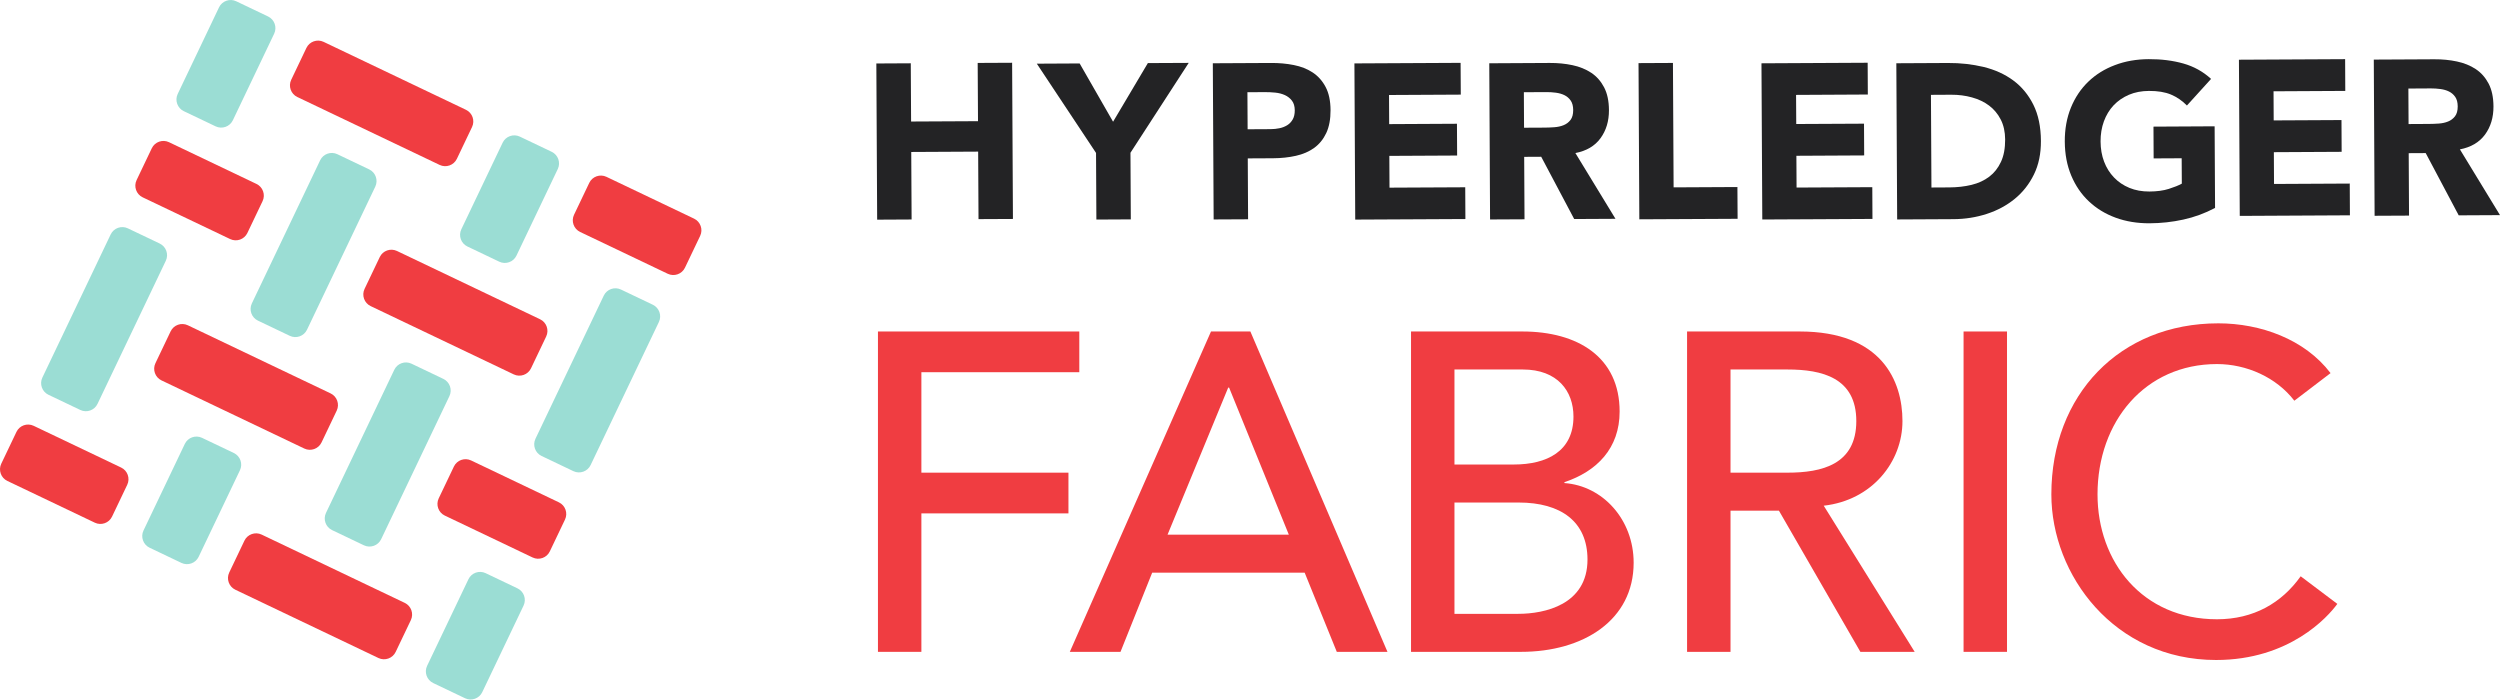
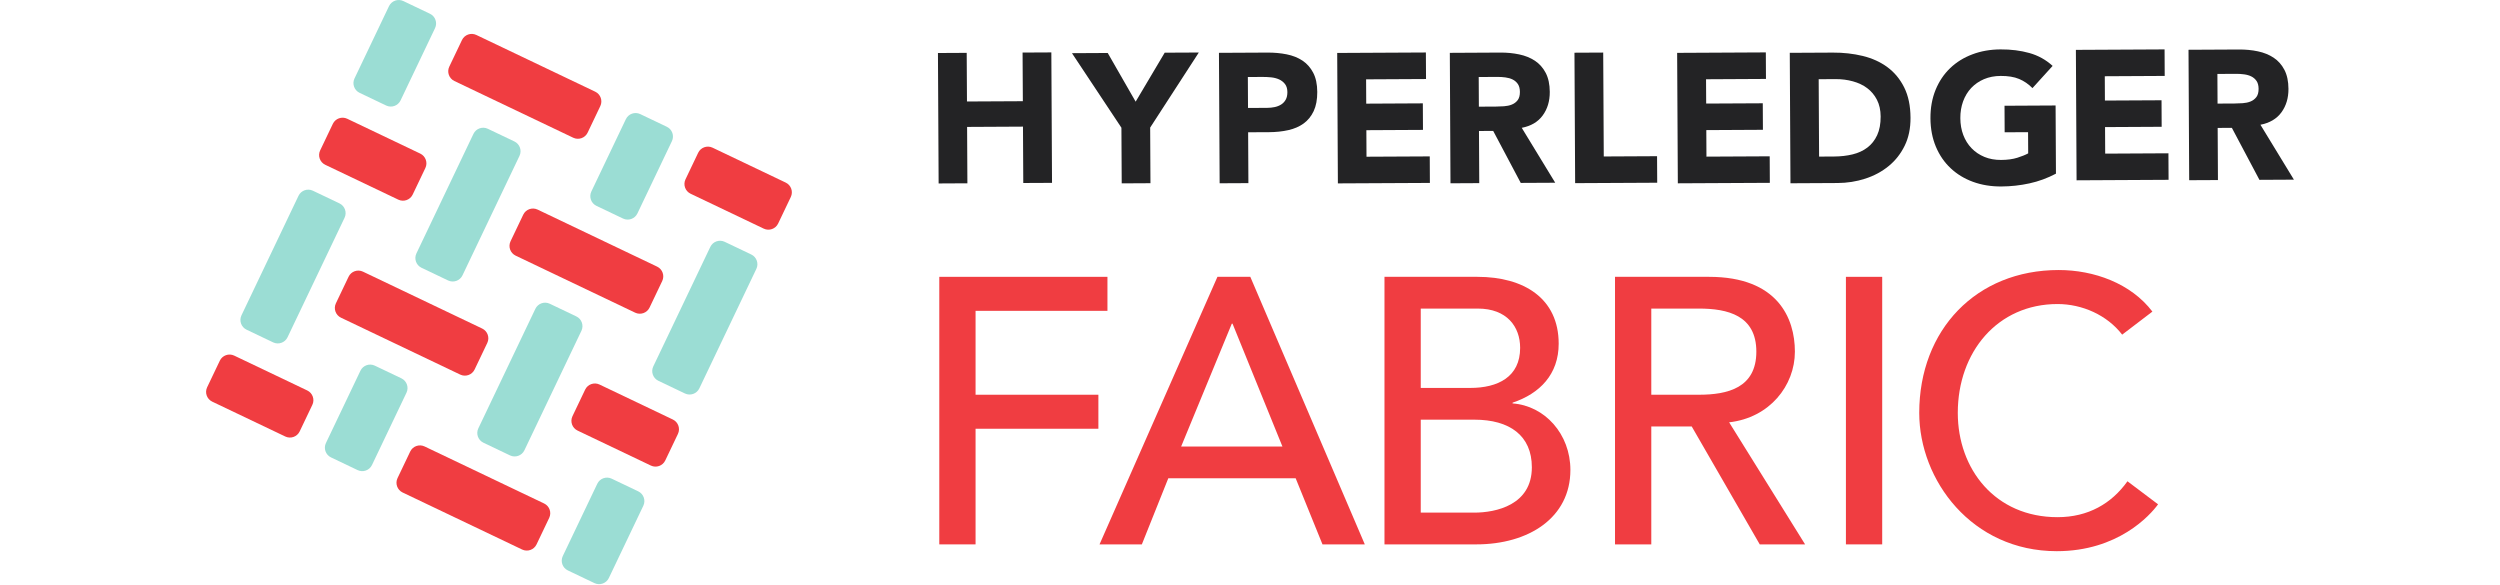
- <svg xmlns="http://www.w3.org/2000/svg" viewBox="0 0 433.547 121.307" height="121.307" width="433.547" xml:space="preserve" id="svg2" version="1.1">
+ <svg xmlns="http://www.w3.org/2000/svg" viewBox="0 0 433.547 121.307" height="101.307" width="433.547" xml:space="preserve" id="svg2" version="1.1">
  <defs id="defs6" />
  <g transform="matrix(1.333333,0,0,-1.333333,0,121.3067)" id="g10">
    <g transform="scale(0.1)" id="g12">
      <path id="path14" style="fill:#232325;fill-opacity:1;fill-rule:nonzero;stroke:none" d="m 1185.21,712.133 87.02,0.461 0.47,-87.797 44.77,0.215 -1.06,203.16 -44.8,-0.227 0.42,-75.761 -87.02,-0.442 -0.42,75.735 -44.78,-0.239 1.06,-203.148 44.8,0.238 -0.46,87.805" />
      <path id="path16" style="fill:#232325;fill-opacity:1;fill-rule:nonzero;stroke:none" d="m 1426,624.23 44.78,0.239 -0.45,86.648 75.76,116.887 -53.13,-0.254 -45.25,-76.281 -43.48,75.812 -55.71,-0.297 77.03,-116.093 0.45,-86.661" />
      <path id="path18" style="fill:#232325;fill-opacity:1;fill-rule:nonzero;stroke:none" d="m 1645.42,789.973 c 4.2,0.039 8.61,-0.192 13.21,-0.629 4.6,-0.453 8.8,-1.555 12.51,-3.223 3.75,-1.715 6.81,-4.133 9.24,-7.285 2.4,-3.141 3.6,-7.309 3.64,-12.461 0.02,-4.785 -0.85,-8.754 -2.66,-11.914 -1.8,-3.168 -4.17,-5.66 -7.13,-7.5 -2.97,-1.832 -6.3,-3.168 -10.03,-3.93 -3.75,-0.789 -7.6,-1.199 -11.64,-1.207 l -29.85,-0.156 -0.26,48.191 z m -22.11,-165.379 -0.41,79.199 32.74,0.164 c 10.72,0.059 20.65,1.117 29.85,3.188 9.18,2.046 17.08,5.468 23.78,10.285 6.67,4.843 11.91,11.269 15.7,19.304 3.78,8.079 5.64,18.02 5.59,29.895 -0.08,12.047 -2.19,22.047 -6.36,29.957 -4.15,7.902 -9.73,14.172 -16.72,18.852 -7.04,4.636 -15.25,7.89 -24.63,9.75 -9.38,1.886 -19.36,2.777 -29.88,2.714 l -75.53,-0.39 1.08,-203.145 44.79,0.227" />
      <path id="path20" style="fill:#232325;fill-opacity:1;fill-rule:nonzero;stroke:none" d="m 1905.96,624.918 -0.21,41.305 -98.51,-0.496 -0.21,41.32 88.17,0.465 -0.22,41.328 -88.16,-0.469 -0.2,37.863 93.33,0.496 -0.23,41.325 -138.11,-0.723 1.06,-203.148 143.29,0.734" />
      <path id="path22" style="fill:#232325;fill-opacity:1;fill-rule:nonzero;stroke:none" d="m 1982.24,743.68 -0.24,46.179 29.29,0.149 c 4.03,0.039 8.13,-0.227 12.34,-0.778 4.21,-0.562 7.97,-1.621 11.23,-3.246 3.26,-1.621 5.96,-3.945 8.07,-6.992 2.1,-3.039 3.19,-7.152 3.23,-12.328 0.01,-5.547 -1.16,-9.84 -3.52,-12.914 -2.39,-3.074 -5.39,-5.348 -9.02,-6.793 -3.62,-1.473 -7.69,-2.324 -12.18,-2.648 -4.49,-0.309 -8.77,-0.485 -12.78,-0.496 z m 65.22,-118.754 53.7,0.277 -52.15,85.531 c 14.36,2.754 25.25,9.153 32.64,19.243 7.41,10.109 11.09,22.316 11.02,36.671 -0.07,11.836 -2.18,21.723 -6.35,29.653 -4.15,7.906 -9.73,14.199 -16.72,18.851 -7.05,4.641 -15.19,7.957 -24.49,9.903 -9.26,1.972 -19.1,2.922 -29.42,2.867 l -78.68,-0.43 1.03,-203.144 44.81,0.238 -0.43,81.207 22.14,0.117 42.9,-80.984" />
      <path id="path24" style="fill:#232325;fill-opacity:1;fill-rule:nonzero;stroke:none" d="m 2260,625.219 -0.24,41.32 -83,-0.434 -0.86,161.833 -44.77,-0.227 1.05,-203.148 127.82,0.656" />
      <path id="path26" style="fill:#232325;fill-opacity:1;fill-rule:nonzero;stroke:none" d="m 2435.4,625.055 -0.21,41.3 -98.5,-0.5 -0.23,41.325 88.17,0.468 -0.22,41.301 -88.14,-0.445 -0.22,37.859 93.32,0.5 -0.21,41.325 -138.12,-0.723 1.07,-203.152 143.29,0.742" />
      <path id="path28" style="fill:#232325;fill-opacity:1;fill-rule:nonzero;stroke:none" d="m 2535.37,666.047 -23.26,-0.133 -0.64,120.524 26.42,0.148 c 9.38,0.039 18.35,-1.094 26.88,-3.461 8.5,-2.328 15.96,-5.875 22.3,-10.625 6.33,-4.77 11.4,-10.793 15.16,-18.148 3.77,-7.352 5.7,-16.004 5.75,-25.95 0.05,-11.484 -1.76,-21.203 -5.45,-29.148 -3.7,-7.961 -8.79,-14.406 -15.27,-19.301 -6.47,-4.918 -14.16,-8.437 -23.07,-10.613 -8.86,-2.141 -18.49,-3.238 -28.82,-3.293 z m 85.08,-14.891 c 10.47,8.543 18.8,19.114 24.95,31.684 6.16,12.543 9.19,27.058 9.1,43.515 -0.08,18.559 -3.37,34.305 -9.85,47.301 -6.5,12.992 -15.21,23.489 -26.17,31.567 -10.95,8.062 -23.78,13.906 -38.43,17.461 -14.65,3.539 -30.14,5.281 -46.41,5.191 l -67.19,-0.352 1.08,-203.148 73.23,0.387 c 15.1,0.07 29.55,2.343 43.33,6.832 13.75,4.469 25.87,10.98 36.36,19.562" />
      <path id="path30" style="fill:#232325;fill-opacity:1;fill-rule:nonzero;stroke:none" d="m 2800.9,745.094 0.21,-41.321 36.46,0.188 0.19,-33.008 c -4.21,-2.324 -9.84,-4.598 -16.9,-6.828 -7.08,-2.234 -15.48,-3.371 -25.26,-3.426 -9.56,-0.039 -18.25,1.524 -26.02,4.735 -7.76,3.214 -14.45,7.722 -20.03,13.543 -5.58,5.793 -9.87,12.66 -12.88,20.586 -3.01,7.914 -4.53,16.644 -4.58,26.23 -0.06,9.359 1.38,18.078 4.29,26.113 2.95,8.063 7.16,15.024 12.67,20.91 5.55,5.852 12.17,10.399 19.9,13.715 7.74,3.289 16.4,4.969 25.97,5.008 11.48,0.074 21.06,-1.508 28.73,-4.715 7.67,-3.215 14.6,-7.965 20.76,-14.254 l 31.4,34.602 c -10.38,9.516 -22.45,16.191 -36.15,20.051 -13.7,3.855 -28.7,5.73 -44.97,5.636 -15.9,-0.074 -30.53,-2.64 -43.86,-7.707 -13.41,-5.023 -24.96,-12.207 -34.65,-21.535 -9.74,-9.347 -17.27,-20.625 -22.68,-33.84 -5.38,-13.238 -8.04,-27.964 -7.95,-44.222 0.1,-16.27 2.89,-30.977 8.42,-44.176 5.53,-13.164 13.19,-24.359 23.03,-33.578 9.81,-9.238 21.41,-16.285 34.84,-21.207 13.42,-4.891 28.09,-7.285 43.99,-7.215 14.93,0.078 29.56,1.668 43.9,4.824 14.34,3.125 28.1,8.184 41.27,15.145 l -0.56,106.175 -79.54,-0.429" />
      <path id="path32" style="fill:#232325;fill-opacity:1;fill-rule:nonzero;stroke:none" d="m 3056.4,629.754 -0.22,41.297 -98.49,-0.52 -0.22,41.336 88.17,0.469 -0.21,41.309 -88.18,-0.454 -0.19,37.868 93.31,0.5 -0.2,41.3 -138.12,-0.722 1.07,-203.145 143.28,0.762" />
      <path id="path34" style="fill:#232325;fill-opacity:1;fill-rule:nonzero;stroke:none" d="m 3161.71,794.809 c 4.05,0.011 8.14,-0.227 12.37,-0.801 4.18,-0.547 7.95,-1.617 11.2,-3.25 3.28,-1.613 5.98,-3.938 8.09,-6.992 2.1,-3.036 3.19,-7.149 3.23,-12.325 0.02,-5.546 -1.16,-9.843 -3.54,-12.914 -2.38,-3.074 -5.39,-5.347 -9,-6.777 -3.63,-1.488 -7.7,-2.344 -12.18,-2.66 -4.5,-0.297 -8.77,-0.485 -12.77,-0.485 l -26.43,-0.144 -0.24,46.176 z m -28.42,-165.442 -0.43,81.207 22.11,0.117 42.93,-80.976 53.7,0.285 -52.14,85.516 c 14.35,2.769 25.24,9.168 32.65,19.242 7.39,10.101 11.07,22.316 11,36.672 -0.07,11.828 -2.18,21.738 -6.33,29.648 -4.17,7.93 -9.72,14.219 -16.75,18.856 -7.03,4.632 -15.17,7.949 -24.46,9.902 -9.3,1.992 -19.12,2.922 -29.44,2.867 l -78.68,-0.414 1.06,-203.141 44.78,0.219" />
      <path id="path36" style="fill:#f03d41;fill-opacity:1;fill-rule:nonzero;stroke:none" d="m 1141.9,478.66 h 261.89 v -52.969 h -205.4 V 295.035 h 191.28 V 242.074 H 1198.39 V 61.98 H 1141.9 V 478.66" />
      <path id="path38" style="fill:#f03d41;fill-opacity:1;fill-rule:nonzero;stroke:none" d="m 1676.3,214.41 -77.68,191.27 h -1.18 l -78.87,-191.27 z m -101.22,264.25 h 51.2 L 1804.6,61.98 h -65.91 L 1696.9,164.973 h -198.33 l -41.2,-102.993 h -65.91 L 1575.08,478.66" />
      <path id="path40" style="fill:#f03d41;fill-opacity:1;fill-rule:nonzero;stroke:none" d="m 1891.73,111.418 h 82.99 c 34.13,0 90.04,11.77 90.04,70.621 0,49.438 -34.72,74.156 -89.45,74.156 h -83.58 z m 0,194.215 h 77.1 c 42.96,0 77.69,17.066 77.69,62.383 0,32.957 -20.6,61.207 -65.92,61.207 h -88.87 z m -56.49,173.027 h 144.78 c 72.39,0 126.53,-33.547 126.53,-104.172 0,-47.668 -29.43,-77.683 -71.8,-91.808 v -1.18 c 50.02,-3.527 90.04,-47.668 90.04,-103.578 0,-74.746 -65.32,-115.942 -146.54,-115.942 H 1835.24 V 478.66" />
      <path id="path42" style="fill:#f03d41;fill-opacity:1;fill-rule:nonzero;stroke:none" d="m 2250.78,295.035 h 74.15 c 44.72,0 89.46,10.598 89.46,67.098 0,56.496 -44.74,67.09 -89.46,67.09 h -74.15 z m -56.51,183.625 h 146.55 c 106.52,0 133.6,-64.152 133.6,-116.527 0,-52.969 -39.43,-102.996 -102.41,-110.055 l 118.3,-190.097 h -70.63 L 2313.75,245.602 h -62.97 V 61.98 h -56.51 V 478.66" />
      <path id="path44" style="fill:#f03d41;fill-opacity:1;fill-rule:nonzero;stroke:none" d="m 2553.89,478.66 h 56.51 V 61.98 h -56.51 V 478.66" />
      <path id="path46" style="fill:#f03d41;fill-opacity:1;fill-rule:nonzero;stroke:none" d="m 2984.13,388.617 c -23.54,30.598 -62.39,47.668 -100.64,47.668 -93.58,0 -155.37,-74.742 -155.37,-169.496 0,-87.691 58.26,-162.437 155.37,-162.437 47.67,0 84.16,21.187 108.88,55.914 l 47.66,-35.903 c -12.35,-17.066 -62.38,-72.98 -157.72,-72.98 -132.42,0 -214.23,110.644 -214.23,215.406 0,129.477 88.88,222.465 217.18,222.465 54.73,0 112.4,-20.598 145.95,-64.738 l -47.08,-35.899" />
      <path id="path48" style="fill:#f03d41;fill-opacity:1;fill-rule:nonzero;stroke:none" d="m 145.727,237.867 c -3.969,-8.32 -14.028,-11.879 -22.348,-7.91 L 9.535,284.281 C 1.211,288.25 -2.344,298.309 1.625,306.629 l 19.781,41.449 c 3.969,8.324 14.023,11.887 22.344,7.91 l 113.848,-54.32 c 8.32,-3.969 11.879,-14.027 7.91,-22.348 z M 514.609,61.848 C 510.641,53.527 500.586,49.969 492.262,53.938 L 306.047,142.797 c -8.32,3.969 -11.883,14.027 -7.91,22.348 l 19.777,41.449 c 3.973,8.32 14.031,11.879 22.352,7.91 L 526.48,125.648 c 8.321,-3.972 11.879,-14.031 7.911,-22.351 L 514.609,61.848" />
      <path id="path50" style="fill:#f03d41;fill-opacity:1;fill-rule:nonzero;stroke:none" d="m 594.203,703.188 c -3.973,-8.321 -14.027,-11.883 -22.348,-7.911 l -185.199,88.368 c -8.32,3.968 -11.879,14.027 -7.91,22.347 l 19.781,41.457 c 3.969,8.321 14.028,11.879 22.348,7.91 L 606.07,766.984 c 8.325,-3.968 11.883,-14.027 7.91,-22.347 z M 890.895,561.613 c -3.969,-8.32 -14.028,-11.879 -22.348,-7.91 l -114.024,54.41 c -8.32,3.969 -11.882,14.028 -7.91,22.348 l 19.778,41.449 c 3.972,8.32 14.031,11.883 22.351,7.91 l 114.024,-54.406 c 8.32,-3.973 11.879,-14.031 7.91,-22.351 l -19.781,-41.45" />
      <path id="path52" style="fill:#f03d41;fill-opacity:1;fill-rule:nonzero;stroke:none" d="m 321.742,606.75 c -3.969,-8.324 -14.023,-11.879 -22.347,-7.91 l -113.844,54.32 c -8.321,3.973 -11.879,14.031 -7.91,22.352 l 19.781,41.449 c 3.969,8.32 14.027,11.879 22.348,7.91 l 113.843,-54.32 c 8.321,-3.973 11.879,-14.031 7.91,-22.352 L 321.742,606.75" />
      <path id="path54" style="fill:#f03d41;fill-opacity:1;fill-rule:nonzero;stroke:none" d="m 690.633,430.73 c -3.973,-8.32 -14.031,-11.878 -22.352,-7.91 l -186.215,88.856 c -8.32,3.972 -11.878,14.023 -7.91,22.351 l 19.782,41.45 c 3.968,8.32 14.023,11.878 22.347,7.91 L 702.5,494.527 c 8.32,-3.968 11.883,-14.027 7.91,-22.347 l -19.777,-41.45" />
      <path id="path56" style="fill:#f03d41;fill-opacity:1;fill-rule:nonzero;stroke:none" d="m 715.098,192.613 c -3.969,-8.32 -14.028,-11.879 -22.348,-7.902 l -114.254,54.516 c -8.32,3.968 -11.879,14.023 -7.906,22.343 l 19.777,41.453 c 3.973,8.321 14.028,11.883 22.348,7.911 l 114.254,-54.516 c 8.32,-3.969 11.879,-14.027 7.91,-22.348 l -19.781,-41.457" />
      <path id="path58" style="fill:#f03d41;fill-opacity:1;fill-rule:nonzero;stroke:none" d="m 418.18,334.301 c -3.969,-8.328 -14.028,-11.887 -22.348,-7.91 l -185.773,88.64 c -8.321,3.969 -11.879,14.028 -7.911,22.348 l 19.782,41.453 c 3.968,8.324 14.027,11.883 22.347,7.91 l 185.774,-88.644 c 8.32,-3.969 11.879,-14.028 7.91,-22.348 L 418.18,334.301" />
      <path id="path60" style="fill:#9bddd4;fill-opacity:1;fill-rule:nonzero;stroke:none" d="m 126.82,384.469 c -3.968,-8.321 -14.019,-11.879 -22.343,-7.91 l -41.469,19.785 c -8.32,3.972 -11.879,14.031 -7.91,22.351 l 88.851,186.2 c 3.973,8.32 14.024,11.878 22.352,7.91 l 41.465,-19.785 c 8.32,-3.969 11.879,-14.028 7.91,-22.348 L 126.82,384.469" />
      <path id="path62" style="fill:#9bddd4;fill-opacity:1;fill-rule:nonzero;stroke:none" d="m 302.844,753.352 c -3.973,-8.321 -14.031,-11.879 -22.352,-7.911 l -41.465,19.786 c -8.316,3.968 -11.879,14.027 -7.91,22.347 l 53.762,112.668 c 3.969,8.321 14.027,11.879 22.348,7.91 l 41.464,-19.789 c 8.321,-3.972 11.879,-14.023 7.911,-22.351 l -53.758,-112.66" />
      <path id="path64" style="fill:#9bddd4;fill-opacity:1;fill-rule:nonzero;stroke:none" d="M 627.23,9.535 C 623.262,1.215 613.203,-2.348 604.883,1.625 l -41.465,19.789 c -8.32,3.969 -11.879,14.023 -7.91,22.344 L 609.27,156.422 c 3.968,8.32 14.027,11.883 22.347,7.91 l 41.465,-19.785 c 8.32,-3.969 11.879,-14.027 7.91,-22.348 L 627.23,9.535" />
      <path id="path66" style="fill:#9bddd4;fill-opacity:1;fill-rule:nonzero;stroke:none" d="m 768.164,304.879 c -3.973,-8.32 -14.027,-11.879 -22.348,-7.91 l -41.468,19.785 c -8.321,3.973 -11.879,14.031 -7.91,22.351 l 88.851,186.204 c 3.973,8.32 14.027,11.882 22.348,7.91 l 41.468,-19.785 c 8.321,-3.969 11.883,-14.028 7.911,-22.348 L 768.164,304.879" />
      <path id="path68" style="fill:#9bddd4;fill-opacity:1;fill-rule:nonzero;stroke:none" d="m 671.73,577.332 c -3.972,-8.324 -14.023,-11.887 -22.347,-7.91 l -41.465,19.785 c -8.324,3.969 -11.883,14.027 -7.91,22.348 l 53.758,112.66 c 3.968,8.32 14.027,11.883 22.347,7.91 l 41.465,-19.785 c 8.324,-3.969 11.887,-14.027 7.91,-22.348 L 671.73,577.332" />
      <path id="path70" style="fill:#9bddd4;fill-opacity:1;fill-rule:nonzero;stroke:none" d="m 495.715,208.449 c -3.973,-8.32 -14.031,-11.879 -22.352,-7.91 l -41.465,19.785 c -8.324,3.969 -11.882,14.028 -7.91,22.348 l 88.852,186.203 c 3.969,8.32 14.027,11.879 22.348,7.91 l 41.464,-19.789 c 8.321,-3.973 11.879,-14.023 7.911,-22.344 L 495.715,208.449" />
      <path id="path72" style="fill:#9bddd4;fill-opacity:1;fill-rule:nonzero;stroke:none" d="m 258.352,185.555 c -3.977,-8.321 -14.032,-11.879 -22.348,-7.91 l -41.473,19.789 c -8.32,3.968 -11.879,14.023 -7.91,22.343 l 53.762,112.668 c 3.972,8.321 14.027,11.879 22.347,7.91 l 41.469,-19.785 c 8.321,-3.972 11.879,-14.027 7.91,-22.351 L 258.352,185.555" />
      <path id="path74" style="fill:#9bddd4;fill-opacity:1;fill-rule:nonzero;stroke:none" d="m 399.277,480.902 c -3.968,-8.32 -14.027,-11.882 -22.347,-7.91 l -41.465,19.785 c -8.32,3.969 -11.879,14.028 -7.91,22.348 l 88.851,186.207 c 3.973,8.32 14.028,11.879 22.352,7.91 l 41.461,-19.785 c 8.32,-3.973 11.883,-14.031 7.914,-22.352 L 399.277,480.902" />
    </g>
  </g>
</svg>
